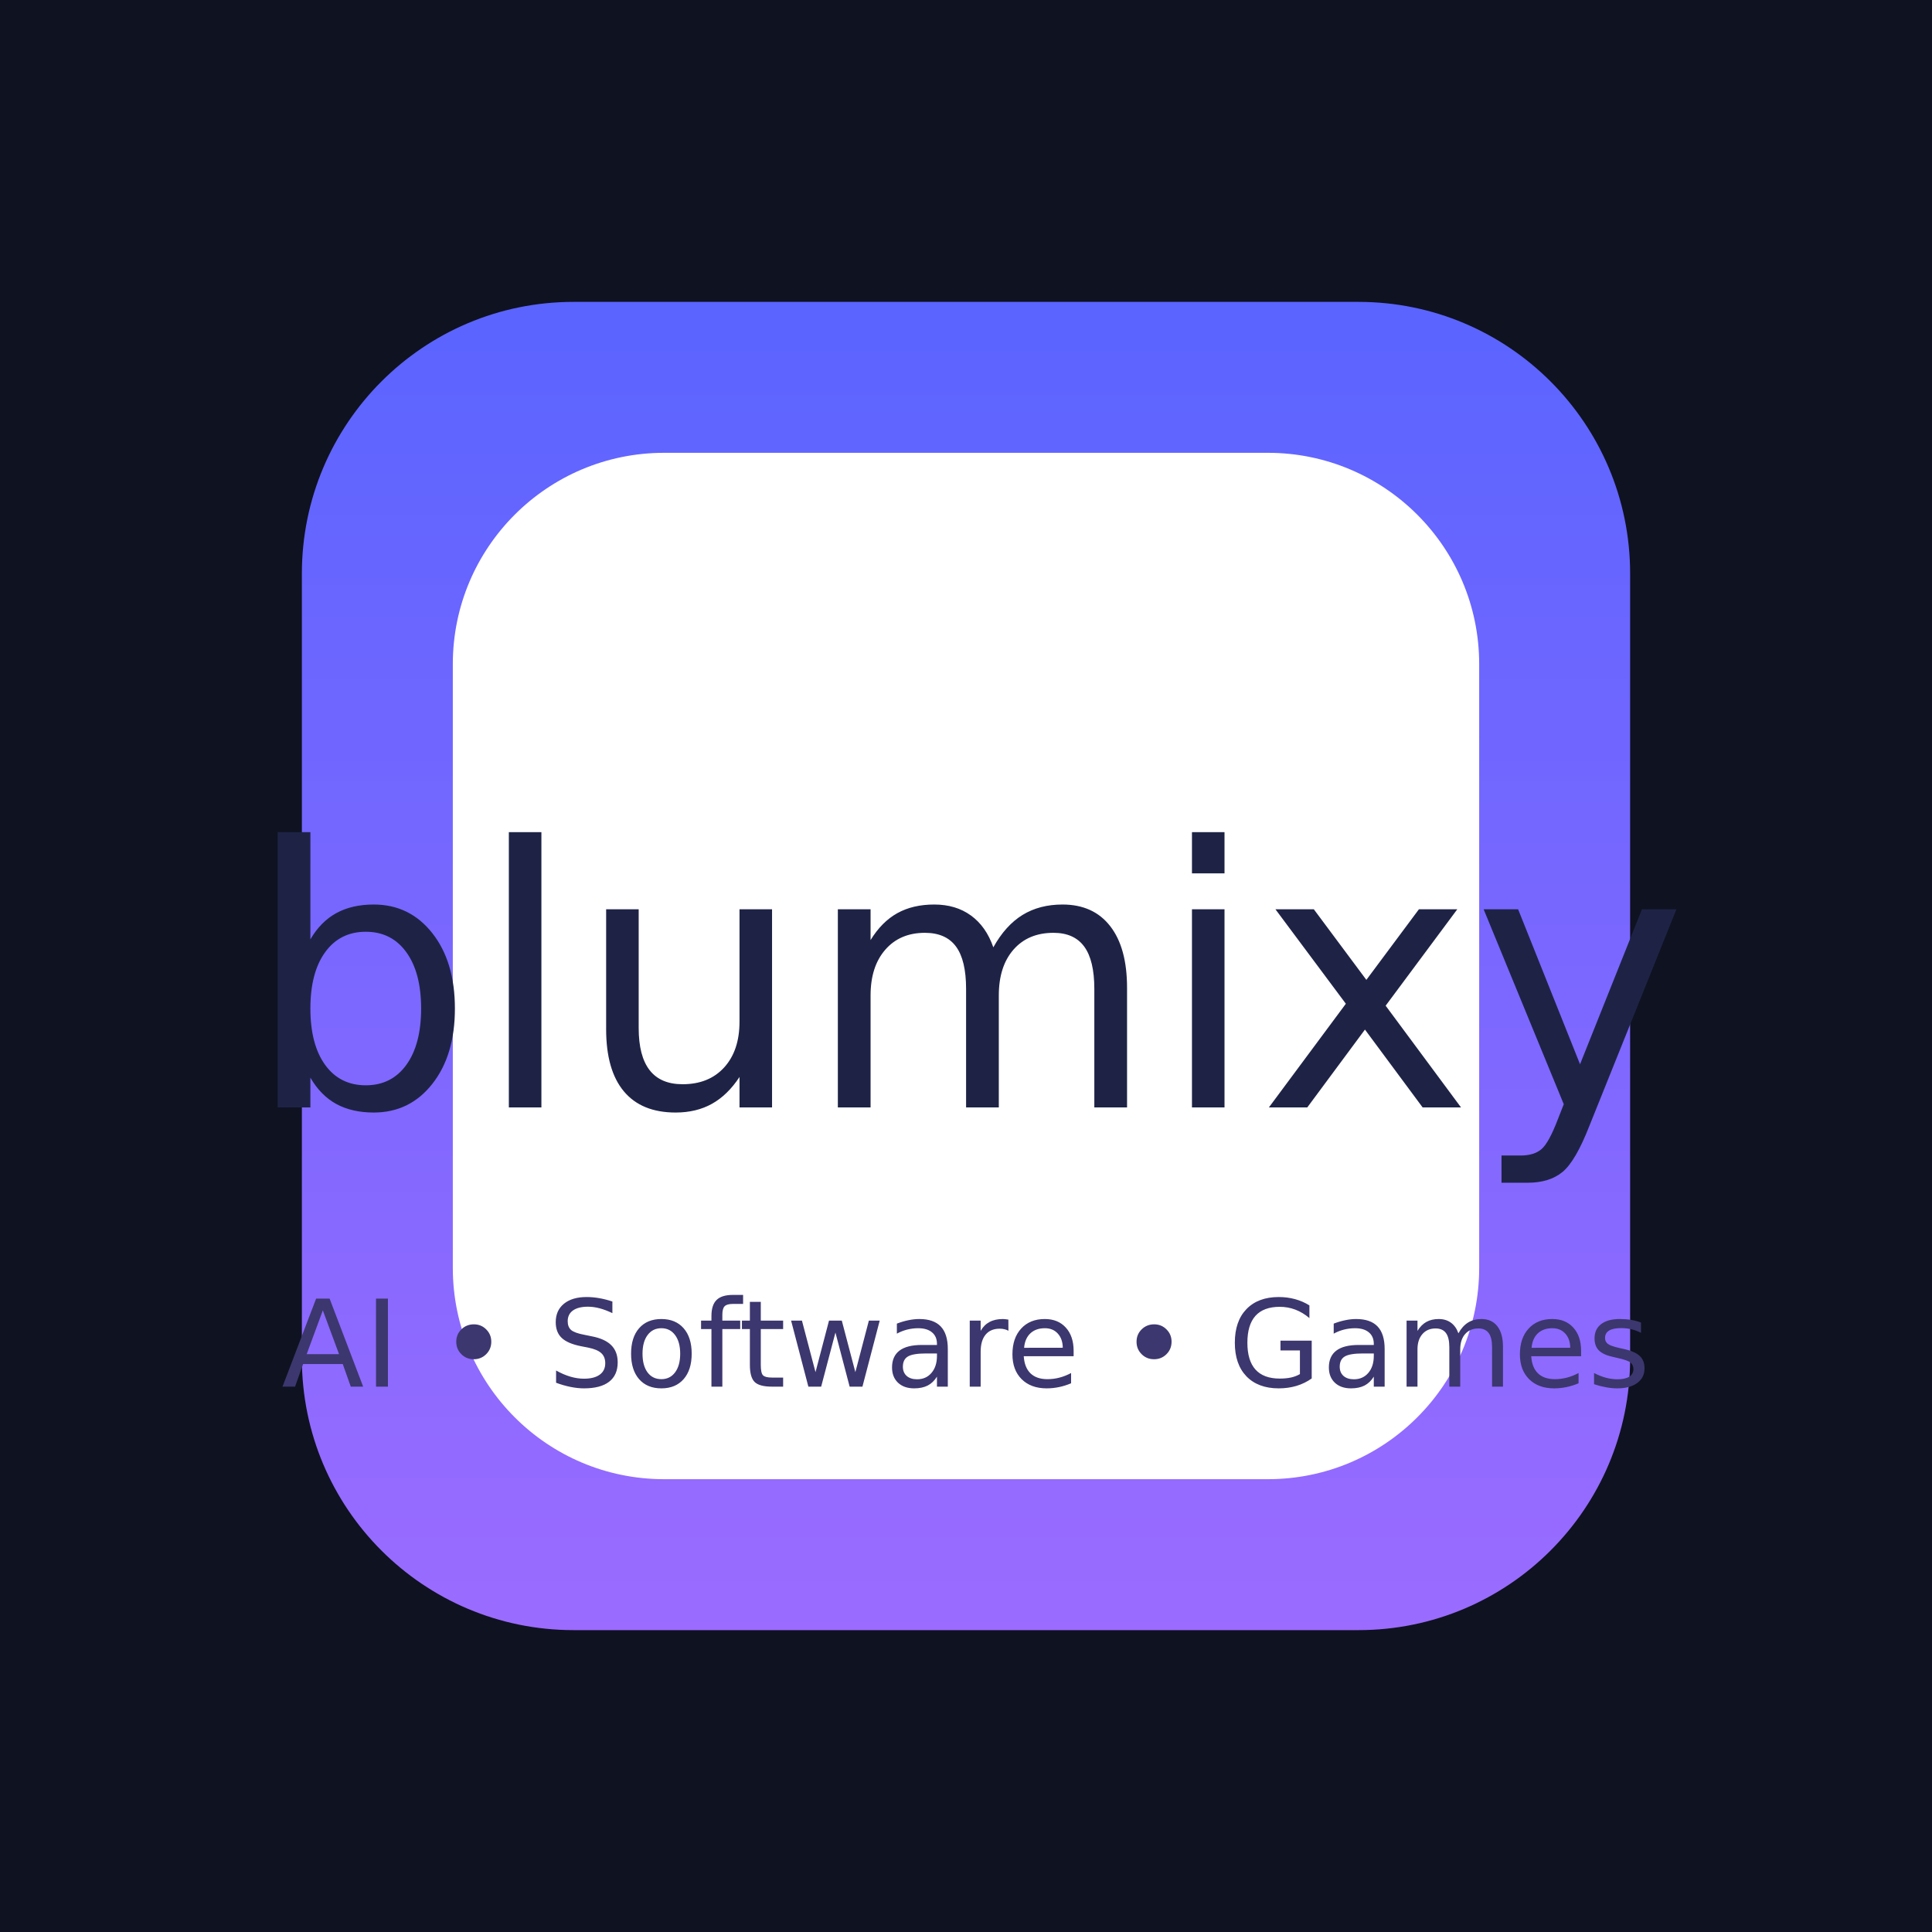
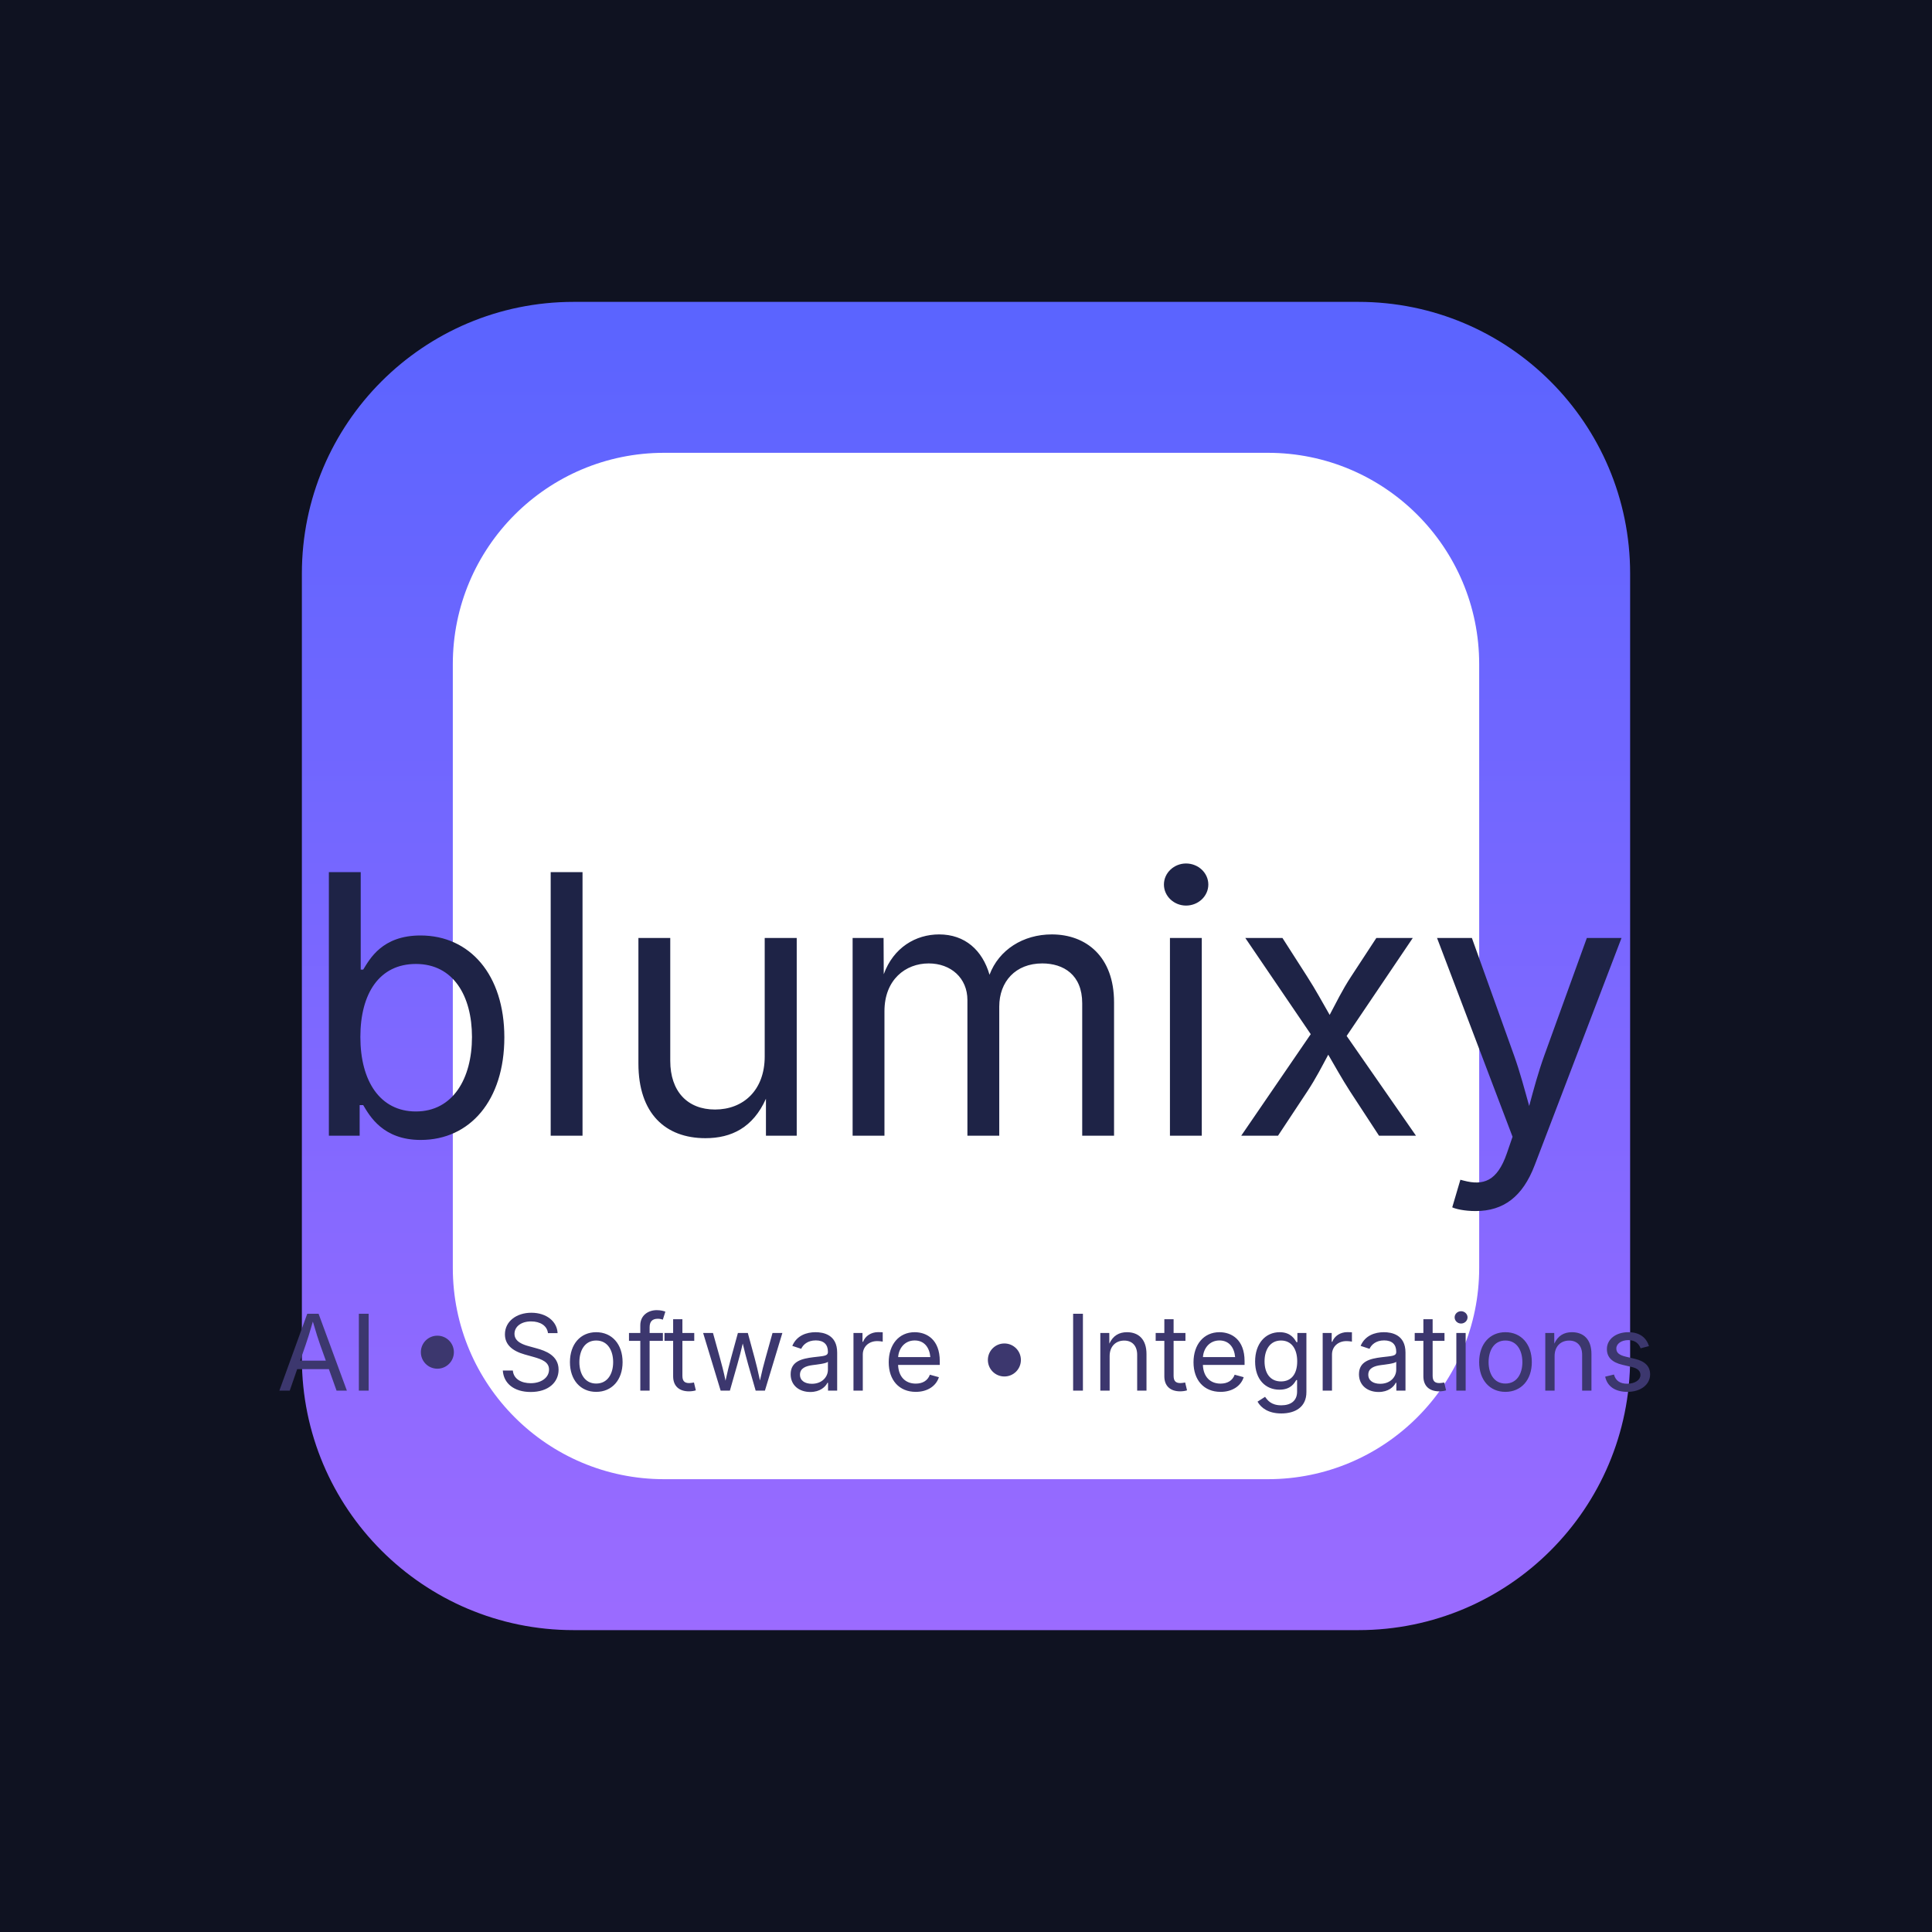
<svg xmlns="http://www.w3.org/2000/svg" viewBox="0 0 512 512">
  <defs>
    <linearGradient id="g" x1="0" y1="0" x2="0" y2="1">
      <stop offset="0%" stop-color="#5A64FF" />
      <stop offset="100%" stop-color="#9B6BFF" />
    </linearGradient>
  </defs>
  <rect width="512" height="512" fill="#0F1221" />
  <rect x="80" y="80" width="352" height="352" rx="72" fill="url(#g)" />
  <rect x="120" y="120" width="272" height="272" rx="56" fill="#fff" />
-   <text x="50%" y="52%" dominant-baseline="middle" text-anchor="middle" font-family="DejaVu Sans, Arial, sans-serif" font-size="96" fill="#1E2346">blumixy</text>
-   <text x="50%" y="70%" dominant-baseline="middle" text-anchor="middle" font-family="DejaVu Sans, Arial, sans-serif" font-size="32" fill="#3C376E">AI • Software • Games</text>
+   <text x="50%" y="52%" dominant-baseline="middle" text-anchor="middle" font-family="Inter, Arial, sans-serif" font-size="96" fill="#1E2346">blumixy</text>
+   <text x="50%" y="70%" dominant-baseline="middle" text-anchor="middle" font-family="Inter, Arial, sans-serif" font-size="28" fill="#3C376E">AI • Software • Integrations</text>
</svg>
